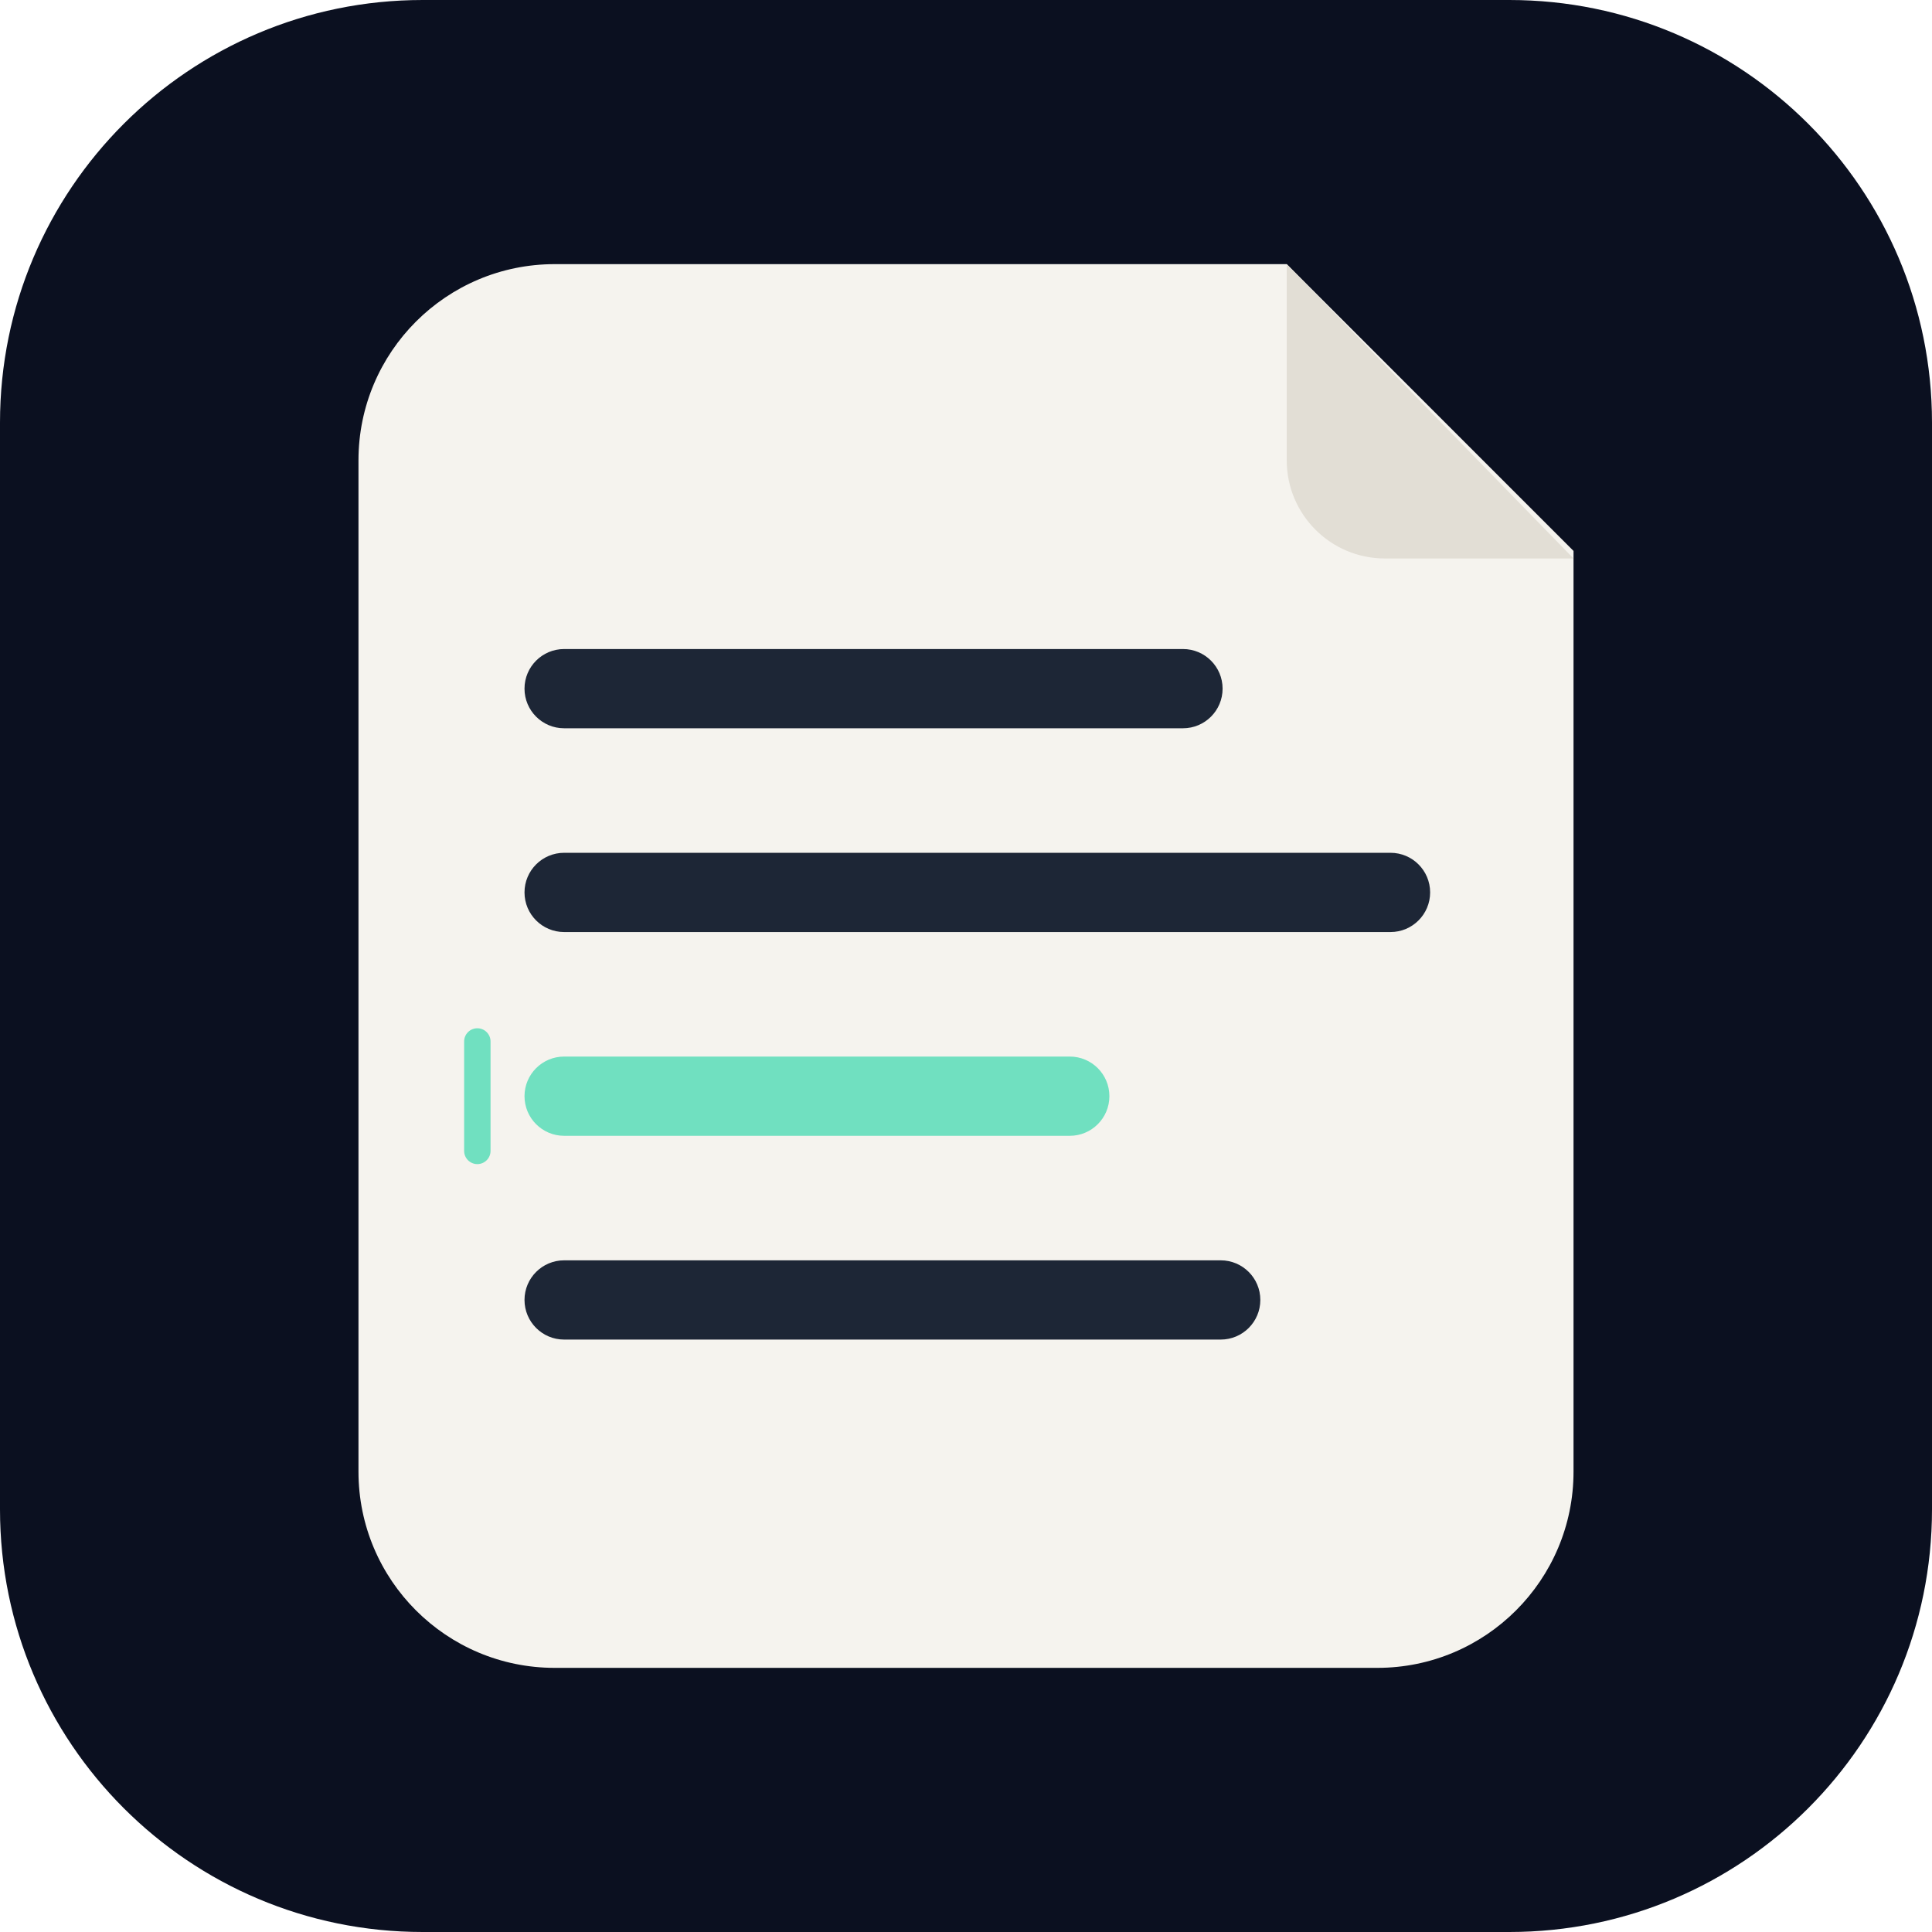
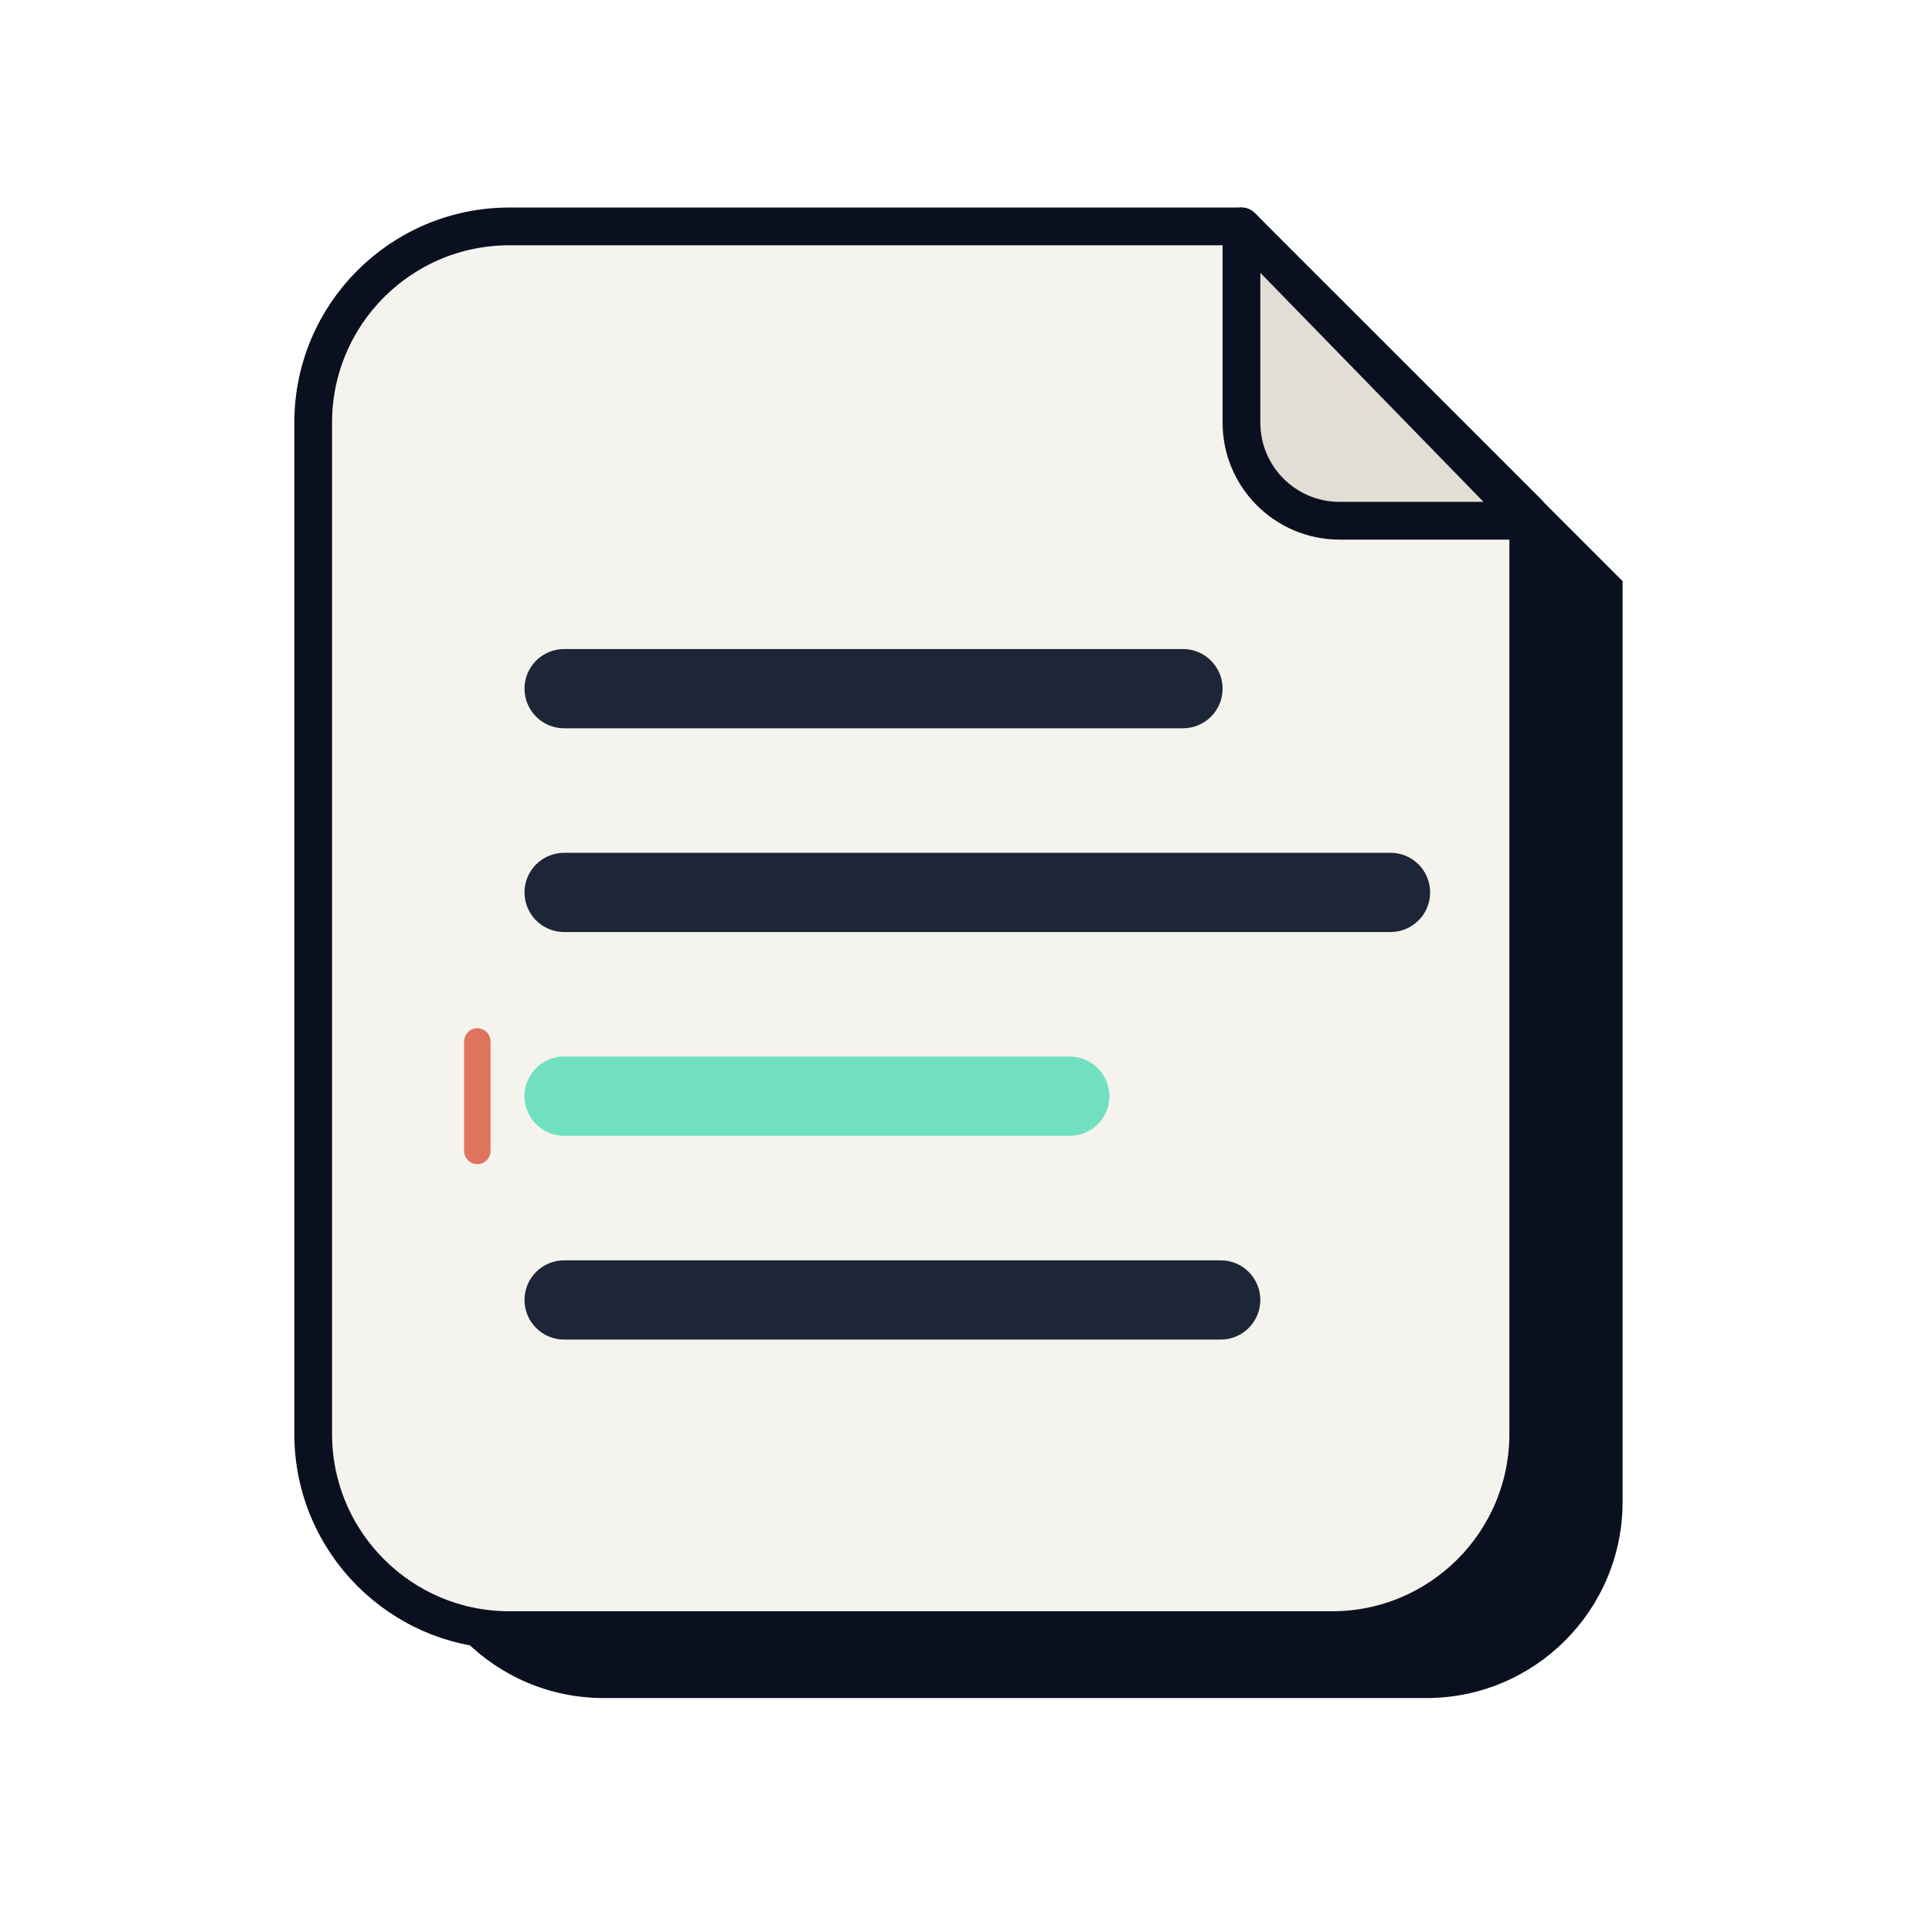
<svg xmlns="http://www.w3.org/2000/svg" viewBox="0 0 1024 1024" fill="none">
-   <rect width="1024" height="1024" rx="224" fill="#0B1020" />
-   <path d="M190 244c0-57.438 46.562-104 104-104h388l152 152v488c0 57.438-46.562 104-104 104H294c-57.438 0-104-46.562-104-104V244Z" fill="#F5F3EE" />
-   <path d="M682 140v104c0 28.719 23.281 52 52 52h100L682 140Z" fill="#E2DED5" />
+   <path d="M216 260c0-57.438 46.562-104 104-104h388l152 152v488c0 57.438-46.562 104-104 104H320c-57.438 0-104-46.562-104-104V260Z" fill="#0B1020" />
+   <path d="M166 224c0-57.438 46.562-104 104-104h388l152 152v488c0 57.438-46.562 104-104 104H270c-57.438 0-104-46.562-104-104V224Z" fill="#F5F3EE" stroke="#0B1020" stroke-width="20" stroke-linejoin="round" />
+   <path d="M658 120v104c0 28.719 23.281 52 52 52h100L658 120Z" fill="#E2DED5" stroke="#0B1020" stroke-width="20" stroke-linejoin="round" />
  <rect x="278" y="344" width="370" height="42" rx="21" fill="#1D2636" />
  <rect x="278" y="452" width="480" height="42" rx="21" fill="#1D2636" />
  <rect x="278" y="560" width="310" height="42" rx="21" fill="#70E0C0" />
  <rect x="278" y="668" width="390" height="42" rx="21" fill="#1D2636" />
-   <rect x="246" y="545" width="14" height="72" rx="7" fill="#70E0C0" />
+   <rect x="246" y="545" width="14" height="72" rx="7" fill="#DF735E" />
</svg>
